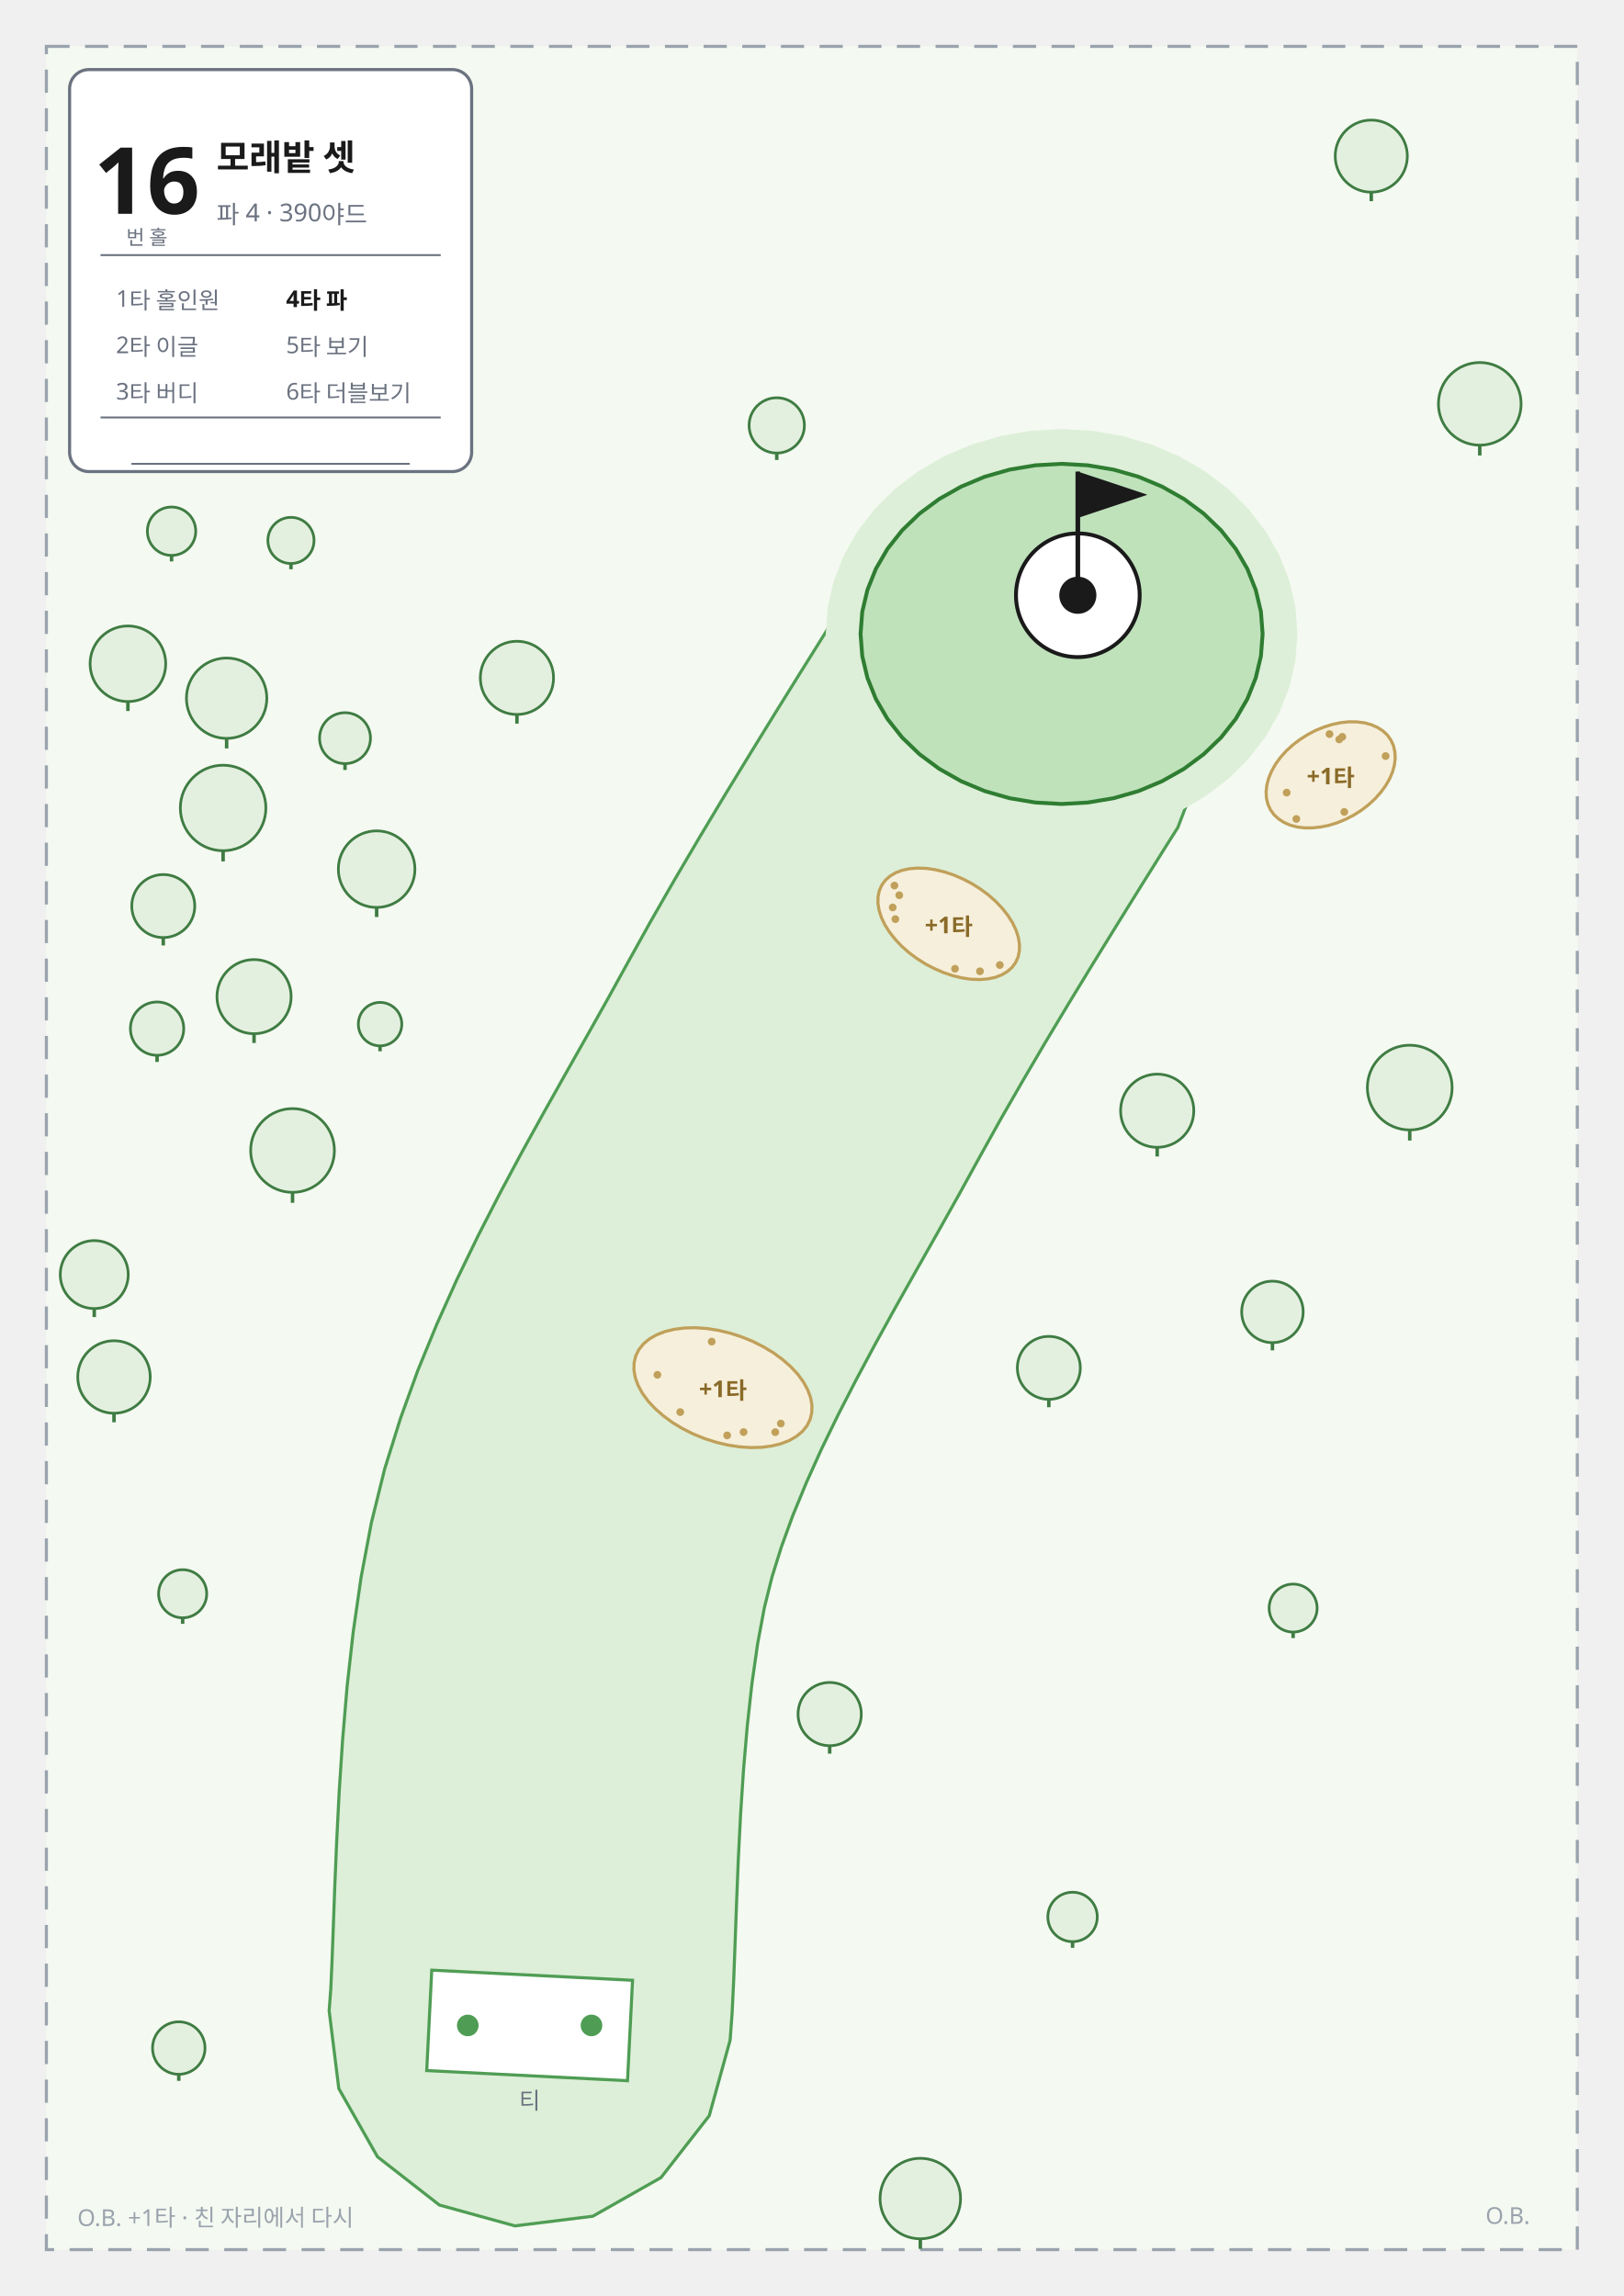
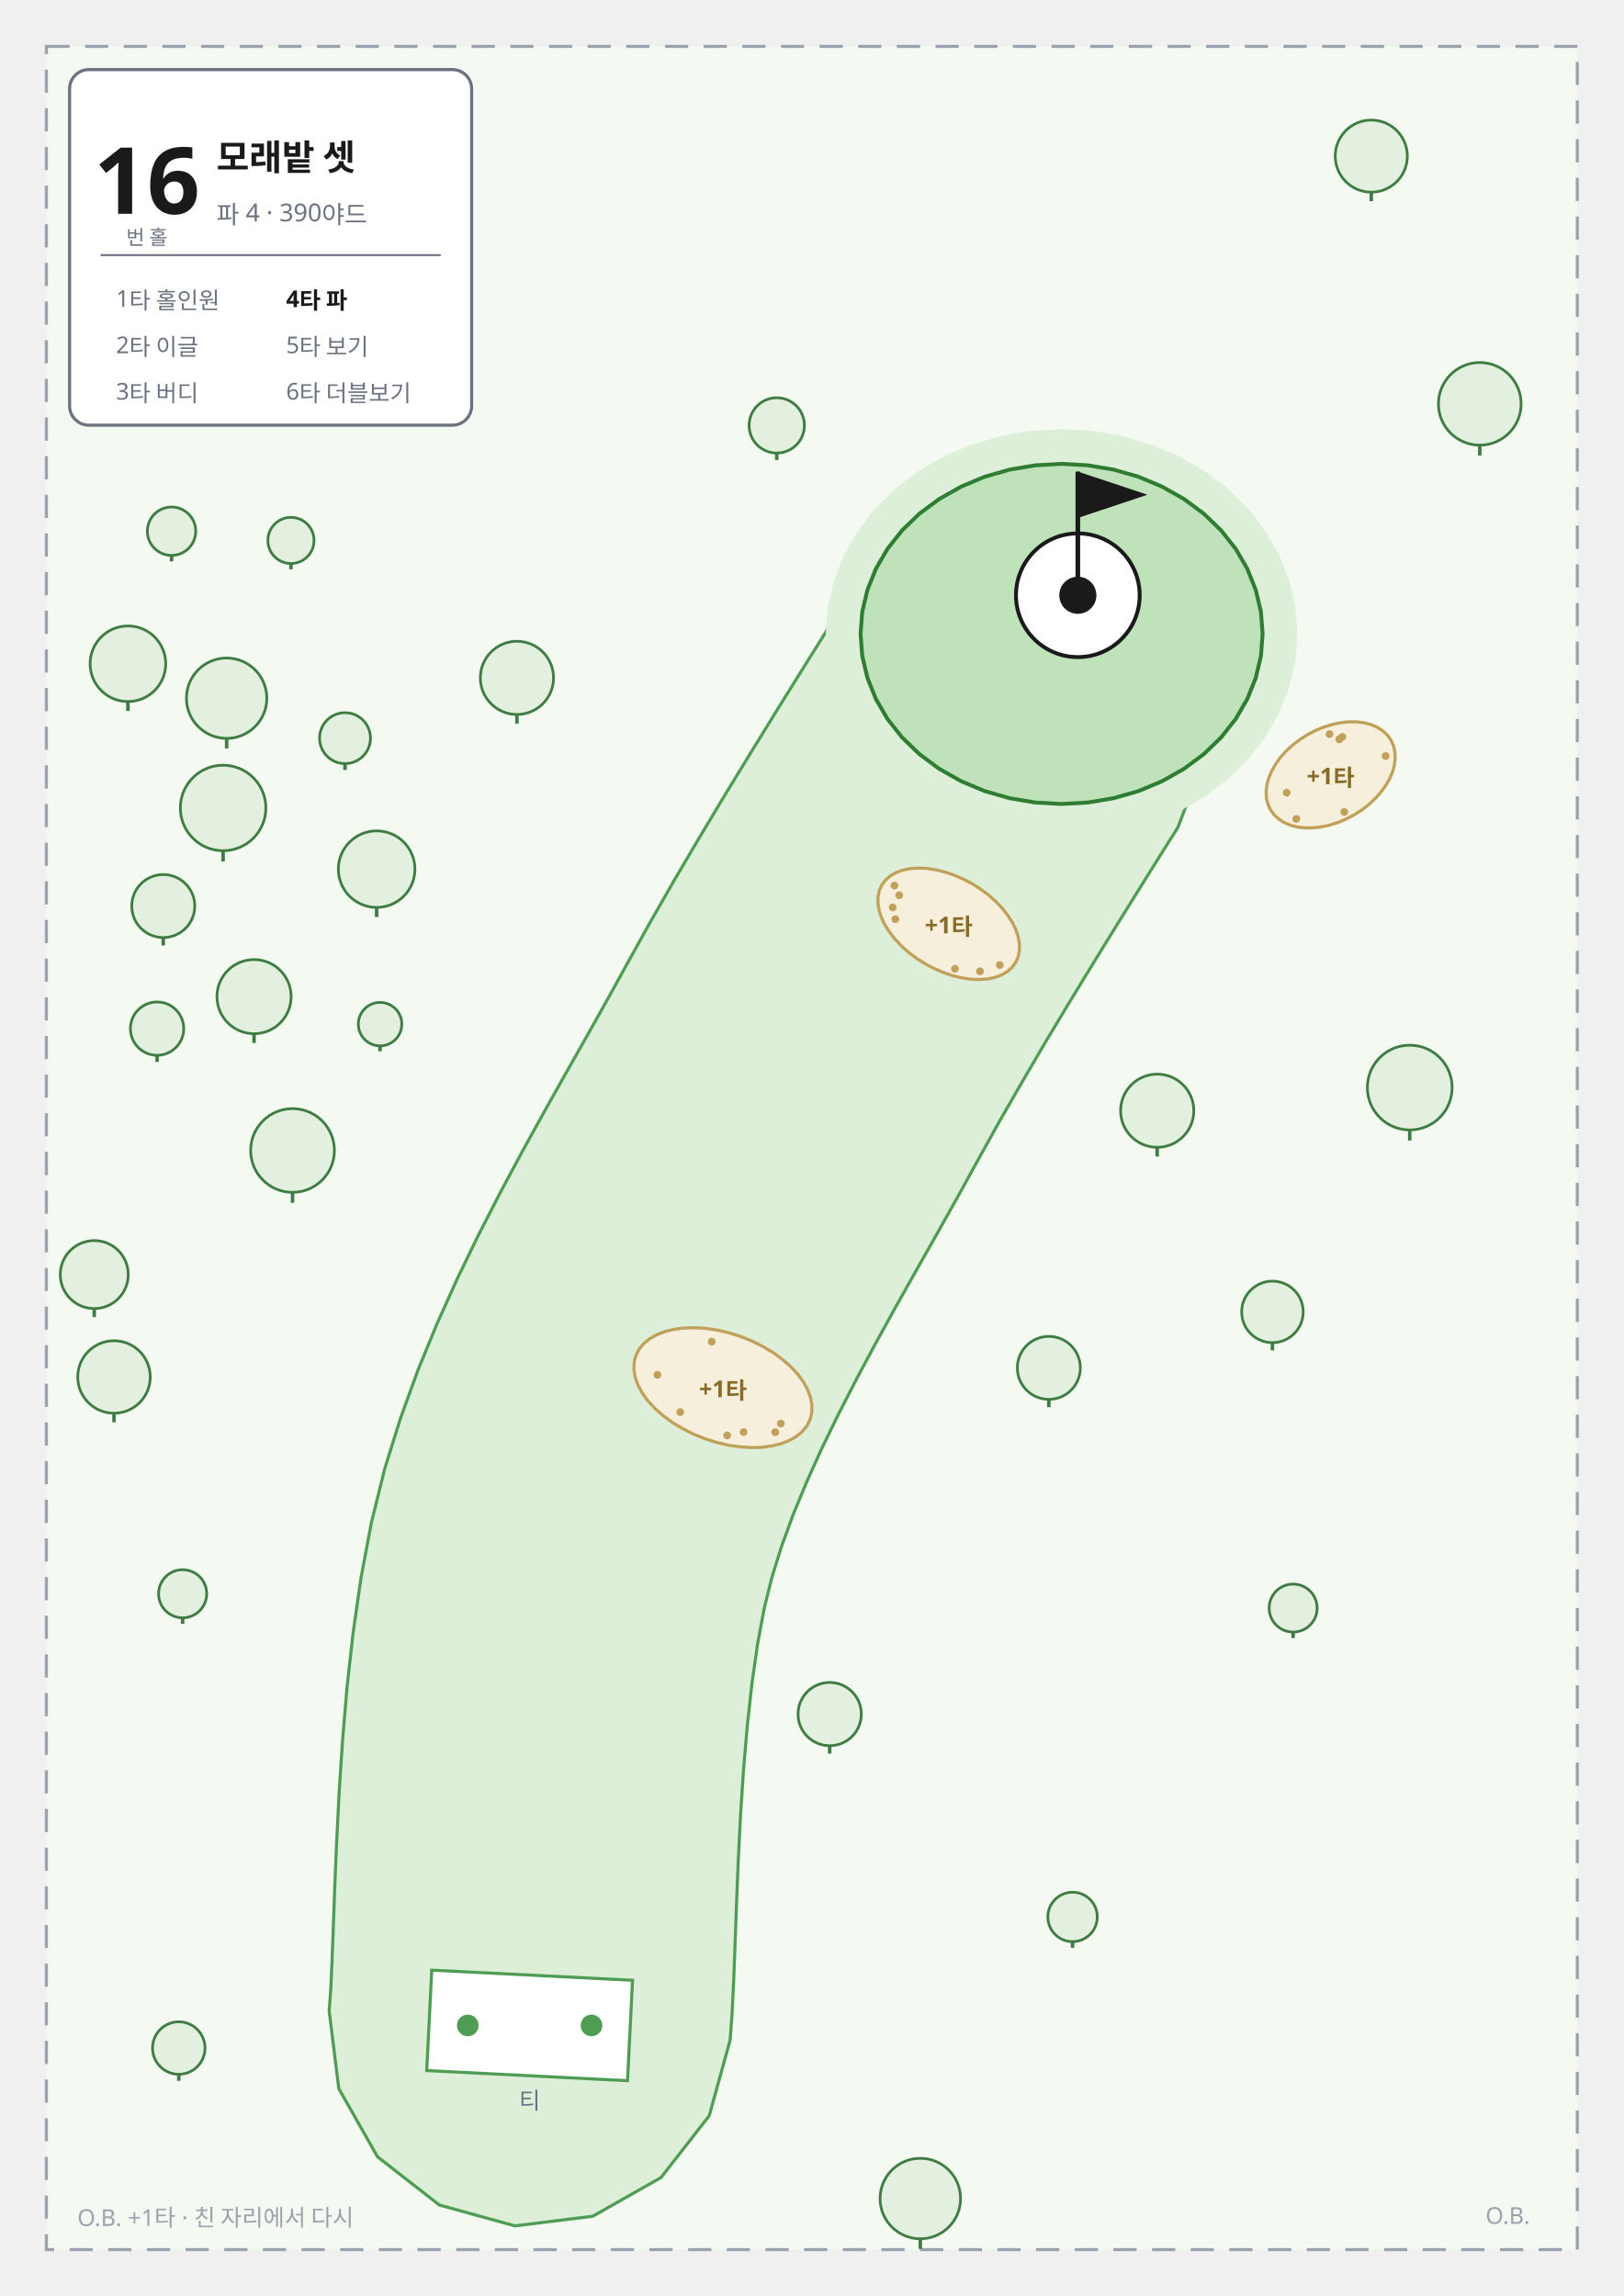
<svg xmlns="http://www.w3.org/2000/svg" width="210mm" height="297mm" viewBox="0 0 210 297" font-family="Noto Sans KR">
  <g id="pc-art" fill="#1a1a1a" stroke="none">
    <rect x="6" y="6" width="198" height="285" fill="#f4f9f1" stroke="#9aa3ad" stroke-width="0.4" stroke-dasharray="3 2" />
    <path d="M42.57 260.1 L42.78 257.31 L42.94 253.78 L43.11 249.25 L43.3 243.96 L43.55 238.07 L43.87 231.74 L44.31 225.07 L44.89 218.17 L45.68 211.13 L46.7 204.04 L48.04 196.94 L49.75 190.02 L51.79 183.49 L54.04 177.27 L56.51 171.26 L59.13 165.43 L61.87 159.78 L64.69 154.29 L67.54 148.97 L70.4 143.79 L73.22 138.77 L75.98 133.89 L78.63 129.17 L81.25 124.42 L84.1 119.28 L87.22 113.84 L90.47 108.32 L93.78 102.8 L97.11 97.35 L100.37 92.06 L103.52 87 L106.48 82.27 L108.3 79.38 L115.27 72 L124.53 67.86 L134.67 67.57 L144.14 71.18 L151.52 78.15 L155.66 87.41 L155.95 97.55 L152.34 107.03 L150.54 109.88 L147.63 114.53 L144.58 119.44 L141.43 124.54 L138.27 129.72 L135.16 134.9 L132.18 139.98 L129.38 144.85 L126.75 149.58 L124.07 154.45 L121.29 159.41 L118.53 164.29 L115.83 169.09 L113.22 173.82 L110.74 178.46 L108.4 183.01 L106.24 187.46 L104.28 191.81 L102.54 196.03 L101.05 200.13 L99.85 203.98 L98.86 207.96 L98 212.55 L97.26 217.71 L96.65 223.24 L96.16 228.97 L95.78 234.76 L95.49 240.47 L95.27 245.97 L95.08 251.16 L94.9 255.96 L94.69 260.37 L94.43 263.9 L91.73 273.68 L85.49 281.68 L76.67 286.68 L66.6 287.93 L56.82 285.23 L48.82 278.99 L43.82 270.17 Z" fill="#ddefd8" stroke="#4f9d54" stroke-width="0.4" />
    <path d="M167.8 82 L167.54 85.46 L166.76 88.86 L165.48 92.14 L163.71 95.25 L161.5 98.13 L158.87 100.74 L155.87 103.02 L152.55 104.95 L148.97 106.48 L145.19 107.6 L141.28 108.27 L137.3 108.5 L133.32 108.27 L129.41 107.6 L125.63 106.48 L122.05 104.95 L118.73 103.02 L115.73 100.74 L113.1 98.13 L110.89 95.25 L109.12 92.14 L107.84 88.86 L107.06 85.46 L106.8 82 L107.06 78.54 L107.84 75.14 L109.12 71.86 L110.89 68.75 L113.1 65.87 L115.73 63.26 L118.73 60.98 L122.05 59.05 L125.63 57.52 L129.41 56.4 L133.32 55.73 L137.3 55.5 L141.28 55.73 L145.19 56.4 L148.97 57.52 L152.55 59.05 L155.87 60.98 L158.87 63.26 L161.5 65.87 L163.71 68.75 L165.48 71.86 L166.76 75.14 L167.54 78.54 Z" fill="#ddefd8" stroke="none" />
    <path d="M163.3 82 L163.08 84.87 L162.41 87.69 L161.32 90.42 L159.82 93 L157.93 95.39 L155.68 97.56 L153.13 99.45 L150.3 101.05 L147.25 102.33 L144.03 103.25 L140.69 103.81 L137.3 104 L133.91 103.81 L130.57 103.25 L127.35 102.33 L124.3 101.05 L121.47 99.45 L118.92 97.56 L116.67 95.39 L114.78 93 L113.28 90.42 L112.19 87.69 L111.52 84.87 L111.3 82 L111.52 79.13 L112.19 76.31 L113.28 73.58 L114.78 71 L116.67 68.61 L118.92 66.44 L121.47 64.55 L124.3 62.95 L127.35 61.67 L130.57 60.75 L133.91 60.19 L137.3 60 L140.69 60.19 L144.03 60.75 L147.25 61.67 L150.3 62.95 L153.13 64.55 L155.68 66.44 L157.93 68.61 L159.82 71 L161.32 73.58 L162.41 76.31 L163.08 79.13 Z" fill="#bfe2bb" stroke="#2f7d32" stroke-width="0.5" />
    <path d="M104.78 183.6 L104.37 184.43 L103.77 185.17 L103 185.81 L102.07 186.34 L100.99 186.76 L99.78 187.05 L98.47 187.22 L97.06 187.25 L95.6 187.15 L94.11 186.92 L92.6 186.56 L91.11 186.08 L89.65 185.49 L88.27 184.79 L86.97 184.01 L85.79 183.14 L84.74 182.22 L83.83 181.25 L83.1 180.25 L82.54 179.23 L82.17 178.23 L81.99 177.24 L82.01 176.29 L82.22 175.4 L82.63 174.57 L83.23 173.83 L84 173.19 L84.93 172.66 L86.01 172.24 L87.22 171.95 L88.53 171.78 L89.94 171.75 L91.4 171.85 L92.89 172.08 L94.4 172.44 L95.89 172.92 L97.35 173.51 L98.73 174.21 L100.03 174.99 L101.21 175.86 L102.26 176.78 L103.17 177.75 L103.9 178.75 L104.46 179.77 L104.83 180.77 L105.01 181.76 L104.99 182.71 Z" fill="#f6efdb" stroke="#c0a05a" stroke-width="0.4" />
    <circle cx="94.048" cy="185.677" r="0.5" fill="#c0a05a" stroke="none" />
    <circle cx="87.977" cy="182.663" r="0.5" fill="#c0a05a" stroke="none" />
    <circle cx="92.049" cy="173.545" r="0.5" fill="#c0a05a" stroke="none" />
    <circle cx="100.268" cy="185.259" r="0.5" fill="#c0a05a" stroke="none" />
    <circle cx="96.171" cy="185.249" r="0.5" fill="#c0a05a" stroke="none" />
    <circle cx="100.986" cy="184.144" r="0.5" fill="#c0a05a" stroke="none" />
    <circle cx="85.024" cy="177.842" r="0.5" fill="#c0a05a" stroke="none" />
    <text x="93.5" y="179.5" font-size="3" dominant-baseline="central" fill="#8a6a28" text-anchor="middle" font-weight="bold">+1타</text>
    <path d="M131.36 124.5 L130.89 125.14 L130.29 125.67 L129.55 126.11 L128.7 126.43 L127.74 126.63 L126.7 126.71 L125.59 126.67 L124.43 126.5 L123.24 126.21 L122.04 125.81 L120.86 125.3 L119.7 124.7 L118.6 124 L117.56 123.23 L116.61 122.39 L115.77 121.5 L115.05 120.58 L114.45 119.64 L114 118.7 L113.7 117.77 L113.55 116.87 L113.56 116.02 L113.72 115.22 L114.04 114.5 L114.51 113.86 L115.11 113.33 L115.85 112.89 L116.7 112.57 L117.66 112.37 L118.7 112.29 L119.81 112.33 L120.97 112.5 L122.16 112.79 L123.36 113.19 L124.54 113.7 L125.7 114.3 L126.8 115 L127.84 115.77 L128.79 116.61 L129.63 117.5 L130.35 118.42 L130.95 119.36 L131.4 120.3 L131.7 121.23 L131.85 122.13 L131.84 122.98 L131.68 123.78 Z" fill="#f6efdb" stroke="#c0a05a" stroke-width="0.4" />
    <circle cx="115.681" cy="114.554" r="0.5" fill="#c0a05a" stroke="none" />
    <circle cx="115.8" cy="118.895" r="0.5" fill="#c0a05a" stroke="none" />
    <circle cx="123.513" cy="125.315" r="0.5" fill="#c0a05a" stroke="none" />
    <circle cx="129.31" cy="124.833" r="0.5" fill="#c0a05a" stroke="none" />
    <circle cx="115.456" cy="117.382" r="0.5" fill="#c0a05a" stroke="none" />
    <circle cx="116.305" cy="115.804" r="0.5" fill="#c0a05a" stroke="none" />
    <circle cx="126.742" cy="125.64" r="0.5" fill="#c0a05a" stroke="none" />
    <text x="122.7" y="119.5" font-size="3" dominant-baseline="central" fill="#8a6a28" text-anchor="middle" font-weight="bold">+1타</text>
    <path d="M179.89 95.73 L180.22 96.45 L180.4 97.23 L180.45 98.06 L180.35 98.93 L180.11 99.83 L179.73 100.73 L179.22 101.62 L178.59 102.48 L177.85 103.31 L177.01 104.09 L176.09 104.8 L175.1 105.43 L174.06 105.97 L172.98 106.42 L171.89 106.76 L170.8 106.98 L169.73 107.09 L168.71 107.09 L167.74 106.97 L166.85 106.73 L166.05 106.38 L165.35 105.92 L164.76 105.37 L164.3 104.73 L163.98 104.02 L163.79 103.23 L163.75 102.4 L163.85 101.53 L164.09 100.64 L164.47 99.74 L164.97 98.85 L165.6 97.98 L166.34 97.15 L167.18 96.38 L168.11 95.67 L169.1 95.04 L170.14 94.49 L171.22 94.05 L172.31 93.71 L173.4 93.48 L174.46 93.37 L175.49 93.38 L176.46 93.5 L177.35 93.74 L178.15 94.09 L178.85 94.54 L179.44 95.09 Z" fill="#f6efdb" stroke="#c0a05a" stroke-width="0.4" />
    <circle cx="173.209" cy="95.65" r="0.5" fill="#c0a05a" stroke="none" />
    <circle cx="171.946" cy="94.957" r="0.5" fill="#c0a05a" stroke="none" />
    <circle cx="179.21" cy="97.801" r="0.5" fill="#c0a05a" stroke="none" />
    <circle cx="167.657" cy="105.935" r="0.5" fill="#c0a05a" stroke="none" />
    <circle cx="173.863" cy="105.025" r="0.5" fill="#c0a05a" stroke="none" />
    <circle cx="166.412" cy="102.53" r="0.5" fill="#c0a05a" stroke="none" />
    <circle cx="173.603" cy="95.317" r="0.5" fill="#c0a05a" stroke="none" />
    <text x="172.099" y="100.233" font-size="3" dominant-baseline="central" fill="#8a6a28" text-anchor="middle" font-weight="bold">+1타</text>
    <line x1="29.311" y1="93.175" x2="29.311" y2="96.813" stroke="#3f7c43" stroke-width="0.45" />
    <circle cx="29.311" cy="90.317" r="5.197" fill="#e4f0df" stroke="#3f7c43" stroke-width="0.35" />
    <line x1="16.543" y1="88.549" x2="16.543" y2="91.972" stroke="#3f7c43" stroke-width="0.45" />
    <circle cx="16.543" cy="85.86" r="4.89" fill="#e4f0df" stroke="#3f7c43" stroke-width="0.35" />
    <line x1="28.855" y1="107.556" x2="28.855" y2="111.428" stroke="#3f7c43" stroke-width="0.45" />
    <circle cx="28.855" cy="104.515" r="5.53" fill="#e4f0df" stroke="#3f7c43" stroke-width="0.35" />
    <line x1="37.835" y1="151.799" x2="37.835" y2="155.59" stroke="#3f7c43" stroke-width="0.45" />
    <circle cx="37.835" cy="148.821" r="5.415" fill="#e4f0df" stroke="#3f7c43" stroke-width="0.35" />
    <line x1="32.857" y1="131.558" x2="32.857" y2="134.914" stroke="#3f7c43" stroke-width="0.45" />
    <circle cx="32.857" cy="128.921" r="4.795" fill="#e4f0df" stroke="#3f7c43" stroke-width="0.35" />
    <line x1="14.743" y1="180.699" x2="14.743" y2="183.981" stroke="#3f7c43" stroke-width="0.45" />
    <circle cx="14.743" cy="178.121" r="4.688" fill="#e4f0df" stroke="#3f7c43" stroke-width="0.35" />
    <line x1="22.188" y1="70.434" x2="22.188" y2="72.623" stroke="#3f7c43" stroke-width="0.45" />
    <circle cx="22.188" cy="68.714" r="3.128" fill="#e4f0df" stroke="#3f7c43" stroke-width="0.35" />
    <line x1="48.712" y1="115.152" x2="48.712" y2="118.618" stroke="#3f7c43" stroke-width="0.45" />
    <circle cx="48.712" cy="112.429" r="4.951" fill="#e4f0df" stroke="#3f7c43" stroke-width="0.35" />
    <line x1="21.116" y1="119.443" x2="21.116" y2="122.295" stroke="#3f7c43" stroke-width="0.45" />
    <circle cx="21.116" cy="117.203" r="4.074" fill="#e4f0df" stroke="#3f7c43" stroke-width="0.35" />
    <line x1="12.191" y1="167.292" x2="12.191" y2="170.369" stroke="#3f7c43" stroke-width="0.45" />
    <circle cx="12.191" cy="164.874" r="4.396" fill="#e4f0df" stroke="#3f7c43" stroke-width="0.35" />
    <line x1="37.631" y1="71.55" x2="37.631" y2="73.639" stroke="#3f7c43" stroke-width="0.45" />
    <circle cx="37.631" cy="69.908" r="2.984" fill="#e4f0df" stroke="#3f7c43" stroke-width="0.35" />
    <line x1="44.623" y1="97.295" x2="44.623" y2="99.599" stroke="#3f7c43" stroke-width="0.45" />
    <circle cx="44.623" cy="95.484" r="3.292" fill="#e4f0df" stroke="#3f7c43" stroke-width="0.35" />
    <line x1="20.316" y1="134.955" x2="20.316" y2="137.368" stroke="#3f7c43" stroke-width="0.45" />
    <circle cx="20.316" cy="133.059" r="3.448" fill="#e4f0df" stroke="#3f7c43" stroke-width="0.35" />
    <line x1="49.155" y1="134.024" x2="49.155" y2="135.99" stroke="#3f7c43" stroke-width="0.45" />
    <circle cx="49.155" cy="132.478" r="2.81" fill="#e4f0df" stroke="#3f7c43" stroke-width="0.35" />
    <line x1="107.306" y1="223.977" x2="107.306" y2="226.841" stroke="#3f7c43" stroke-width="0.45" />
    <circle cx="107.306" cy="221.727" r="4.091" fill="#e4f0df" stroke="#3f7c43" stroke-width="0.35" />
    <line x1="100.461" y1="56.996" x2="100.461" y2="59.499" stroke="#3f7c43" stroke-width="0.45" />
    <circle cx="100.461" cy="55.029" r="3.576" fill="#e4f0df" stroke="#3f7c43" stroke-width="0.35" />
    <line x1="167.246" y1="209.72" x2="167.246" y2="211.892" stroke="#3f7c43" stroke-width="0.45" />
    <circle cx="167.246" cy="208.013" r="3.103" fill="#e4f0df" stroke="#3f7c43" stroke-width="0.35" />
    <line x1="135.649" y1="179.182" x2="135.649" y2="182.032" stroke="#3f7c43" stroke-width="0.45" />
    <circle cx="135.649" cy="176.942" r="4.072" fill="#e4f0df" stroke="#3f7c43" stroke-width="0.35" />
    <line x1="149.665" y1="146.282" x2="149.665" y2="149.596" stroke="#3f7c43" stroke-width="0.45" />
    <circle cx="149.665" cy="143.679" r="4.733" fill="#e4f0df" stroke="#3f7c43" stroke-width="0.35" />
    <line x1="164.569" y1="171.89" x2="164.569" y2="174.674" stroke="#3f7c43" stroke-width="0.45" />
    <circle cx="164.569" cy="169.702" r="3.977" fill="#e4f0df" stroke="#3f7c43" stroke-width="0.35" />
    <line x1="66.858" y1="90.29" x2="66.858" y2="93.604" stroke="#3f7c43" stroke-width="0.45" />
    <circle cx="66.858" cy="87.686" r="4.734" fill="#e4f0df" stroke="#3f7c43" stroke-width="0.35" />
    <line x1="23.122" y1="266.792" x2="23.122" y2="269.167" stroke="#3f7c43" stroke-width="0.45" />
    <circle cx="23.122" cy="264.925" r="3.394" fill="#e4f0df" stroke="#3f7c43" stroke-width="0.35" />
    <line x1="191.385" y1="55.179" x2="191.385" y2="58.92" stroke="#3f7c43" stroke-width="0.45" />
    <circle cx="191.385" cy="52.24" r="5.344" fill="#e4f0df" stroke="#3f7c43" stroke-width="0.35" />
    <line x1="138.719" y1="249.723" x2="138.719" y2="251.96" stroke="#3f7c43" stroke-width="0.45" />
    <circle cx="138.719" cy="247.966" r="3.196" fill="#e4f0df" stroke="#3f7c43" stroke-width="0.35" />
    <line x1="182.328" y1="143.698" x2="182.328" y2="147.535" stroke="#3f7c43" stroke-width="0.45" />
    <circle cx="182.328" cy="140.683" r="5.481" fill="#e4f0df" stroke="#3f7c43" stroke-width="0.35" />
    <line x1="23.623" y1="207.872" x2="23.623" y2="210.05" stroke="#3f7c43" stroke-width="0.45" />
    <circle cx="23.623" cy="206.161" r="3.111" fill="#e4f0df" stroke="#3f7c43" stroke-width="0.35" />
    <line x1="119.028" y1="287.257" x2="119.028" y2="290.901" stroke="#3f7c43" stroke-width="0.45" />
    <circle cx="119.028" cy="284.394" r="5.205" fill="#e4f0df" stroke="#3f7c43" stroke-width="0.35" />
    <line x1="177.353" y1="22.76" x2="177.353" y2="26.023" stroke="#3f7c43" stroke-width="0.45" />
    <circle cx="177.353" cy="20.195" r="4.663" fill="#e4f0df" stroke="#3f7c43" stroke-width="0.35" />
    <text x="10" y="286.5" font-size="3" dominant-baseline="central" fill="#9aa3ad" text-anchor="start">O.B. +1타 · 친 자리에서 다시</text>
    <text x="195" y="286.5" font-size="3" dominant-baseline="central" fill="#9aa3ad" text-anchor="middle">O.B.</text>
    <path d="M55.19 267.84 L55.84 254.85 L81.81 256.16 L81.16 269.15 Z" fill="#ffffff" stroke="#4f9d54" stroke-width="0.4" />
    <circle cx="60.5" cy="262" r="1.4" fill="#4f9d54" stroke="none" />
    <circle cx="76.5" cy="262" r="1.4" fill="#4f9d54" stroke="none" />
    <text x="68.5" y="271.5" font-size="3" dominant-baseline="central" fill="#6b7280" text-anchor="middle">티</text>
    <circle cx="139.4" cy="77" r="8" fill="#ffffff" stroke="#1a1a1a" stroke-width="0.5" />
    <circle cx="139.4" cy="77" r="2.4" fill="#1a1a1a" stroke="none" />
    <line x1="139.4" y1="77" x2="139.4" y2="61" stroke="#1a1a1a" stroke-width="0.6" />
    <path d="M139.4 61 L148.4 64 L139.4 67 Z" fill="#1a1a1a" stroke="none" />
-     <rect x="9" y="9" width="52" height="52" fill="#ffffff" stroke="#6b7280" stroke-width="0.4" rx="2.5" />
+     <rect x="9" y="9" width="52" height="46" fill="#ffffff" stroke="#6b7280" stroke-width="0.4" rx="2.5" />
    <text x="19" y="23" font-size="12" dominant-baseline="central" text-anchor="middle" font-weight="bold">16</text>
    <text x="19" y="30.5" font-size="2.6" dominant-baseline="central" fill="#6b7280" text-anchor="middle">번 홀</text>
    <text x="28" y="20" font-size="4.6" dominant-baseline="central" text-anchor="start" font-weight="bold">모래밭 셋</text>
    <text x="28" y="27.5" font-size="3.2" dominant-baseline="central" fill="#6b7280" text-anchor="start">파 4 · 390야드</text>
    <line x1="13" y1="33" x2="57" y2="33" stroke="#6b7280" stroke-width="0.25" />
-     <line x1="13" y1="54" x2="57" y2="54" stroke="#6b7280" stroke-width="0.25" />
    <text x="15" y="38.5" font-size="3" dominant-baseline="central" text-anchor="start" fill="#6b7280">1타 홀인원</text>
    <text x="15" y="44.5" font-size="3" dominant-baseline="central" text-anchor="start" fill="#6b7280">2타 이글</text>
    <text x="15" y="50.5" font-size="3" dominant-baseline="central" text-anchor="start" fill="#6b7280">3타 버디</text>
    <text x="37" y="38.5" font-size="3" dominant-baseline="central" text-anchor="start" font-weight="bold" fill="#1a1a1a">4타 파</text>
    <text x="37" y="44.5" font-size="3" dominant-baseline="central" text-anchor="start" fill="#6b7280">5타 보기</text>
    <text x="37" y="50.5" font-size="3" dominant-baseline="central" text-anchor="start" fill="#6b7280">6타 더블보기</text>
-     <line x1="17" y1="60" x2="53" y2="60" stroke="#6b7280" stroke-width="0.25" />
  </g>
  <g id="pc-slot" />
</svg>
